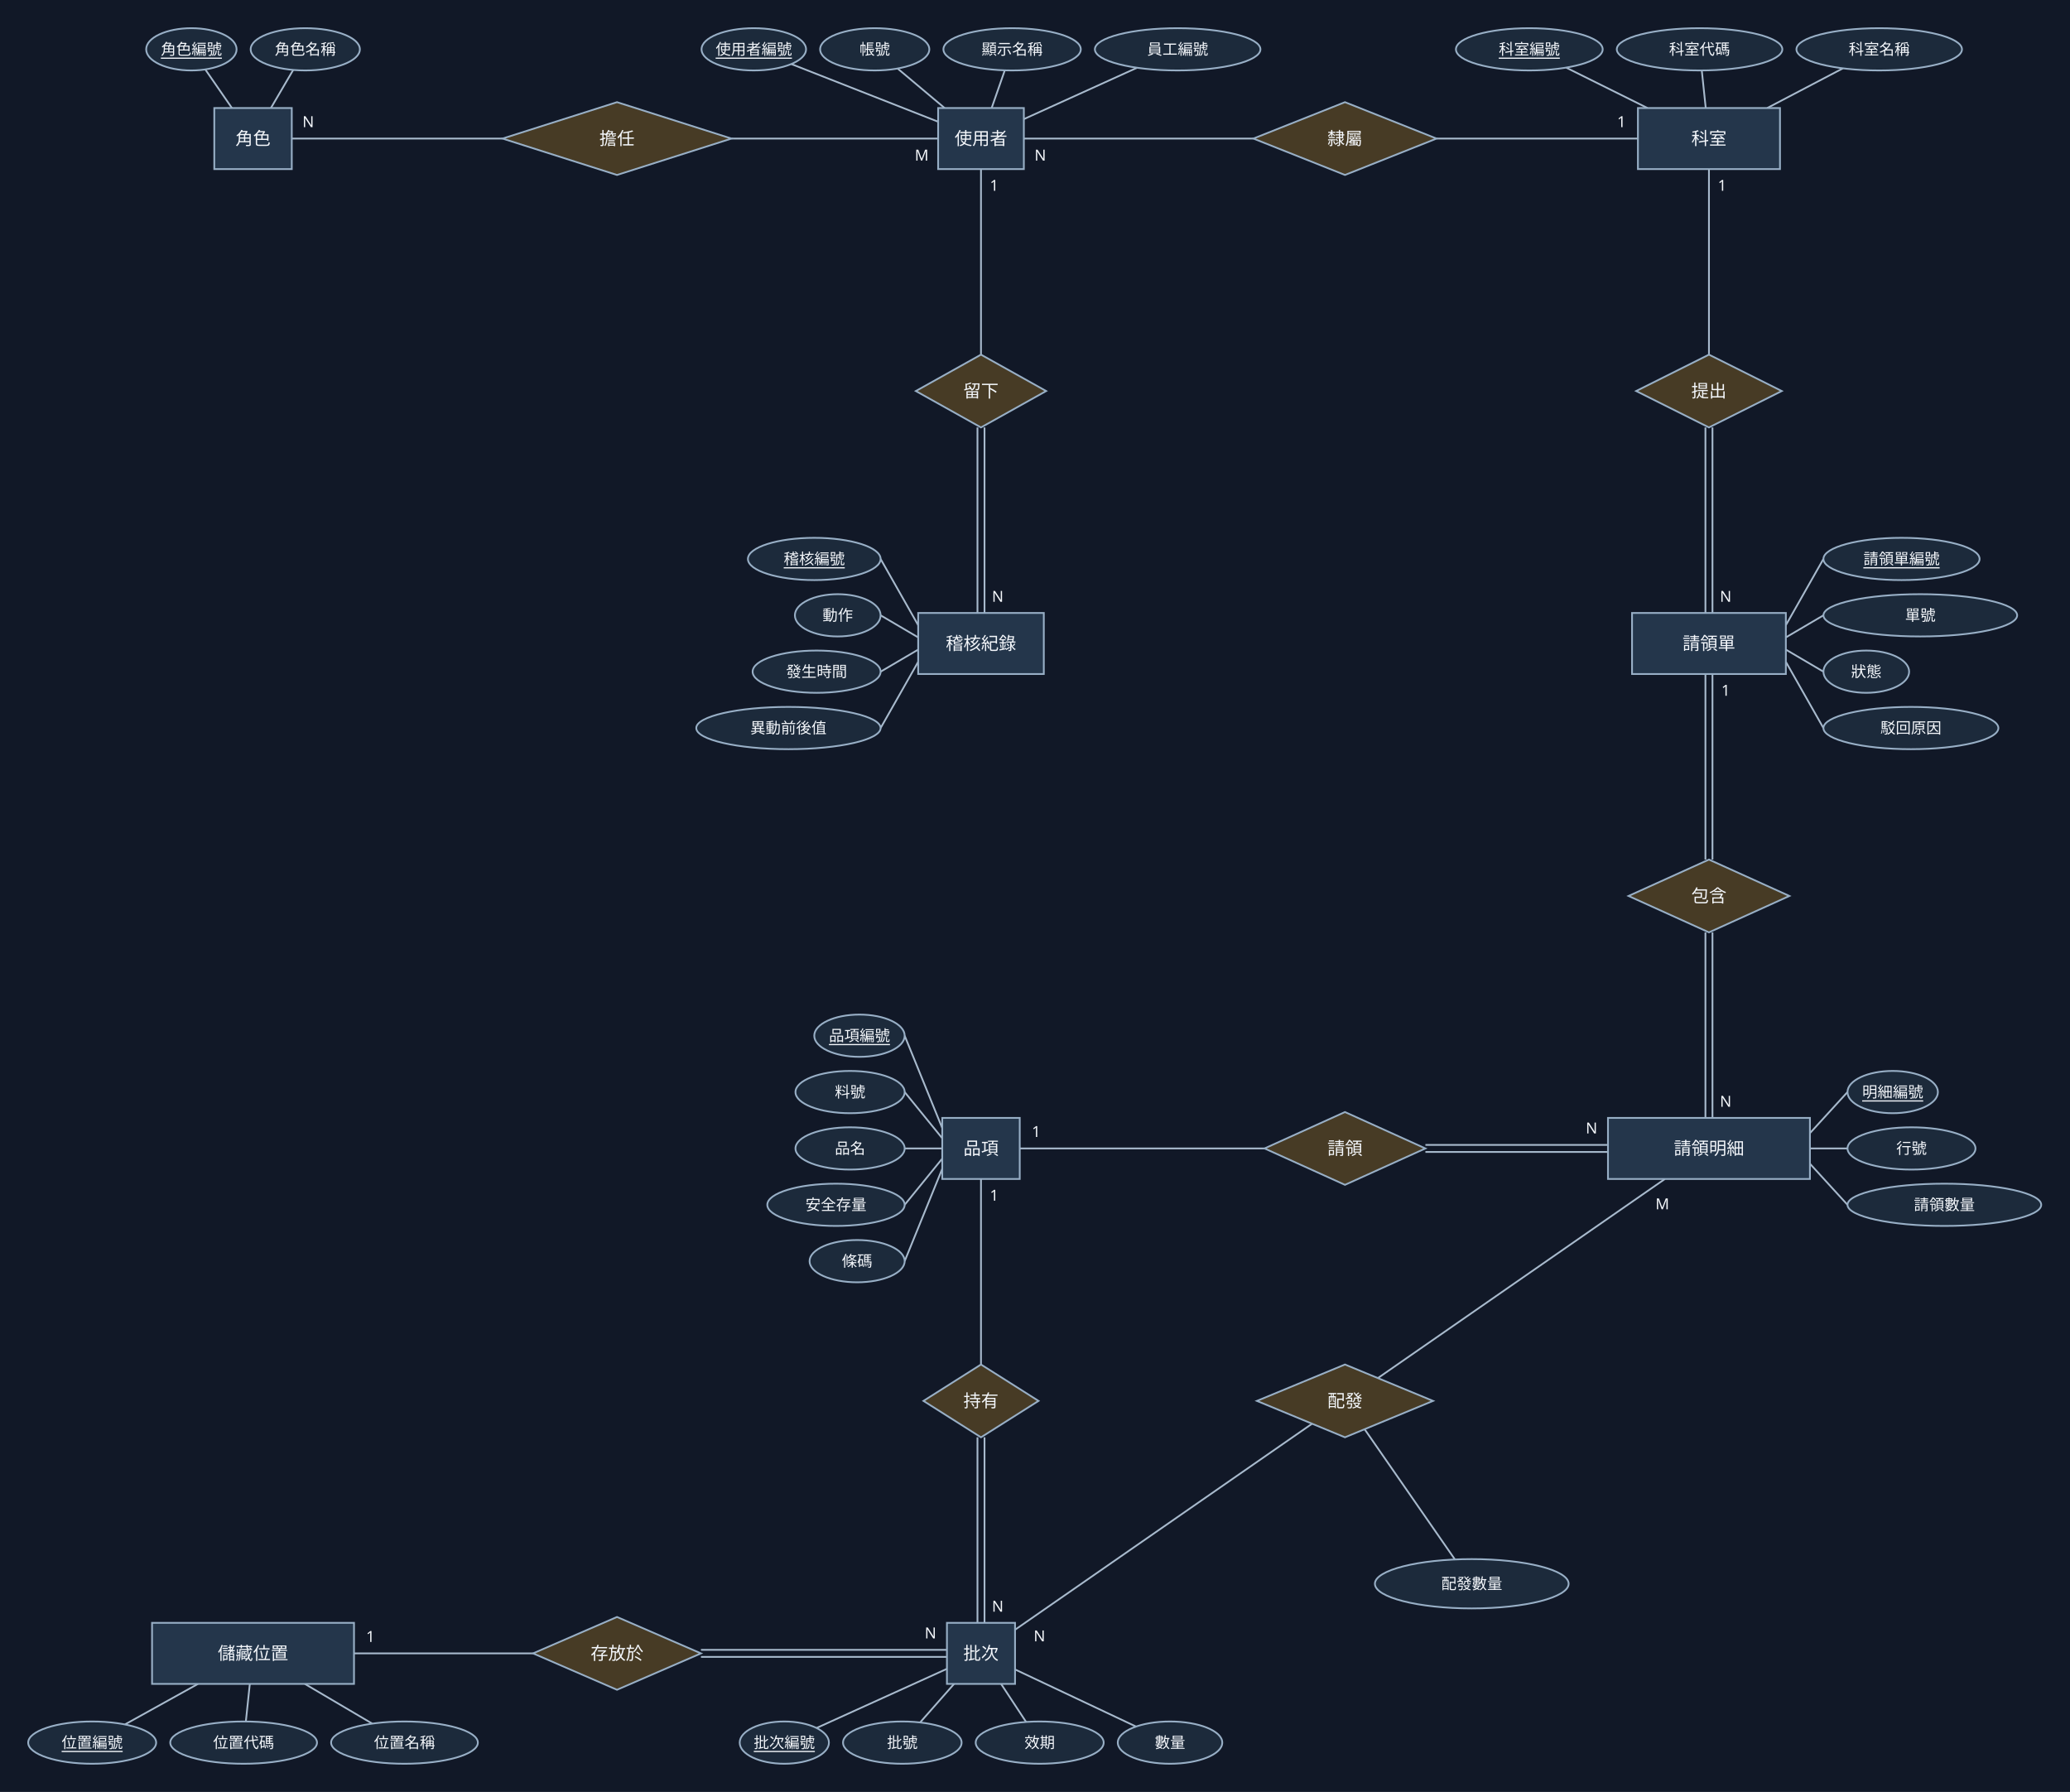
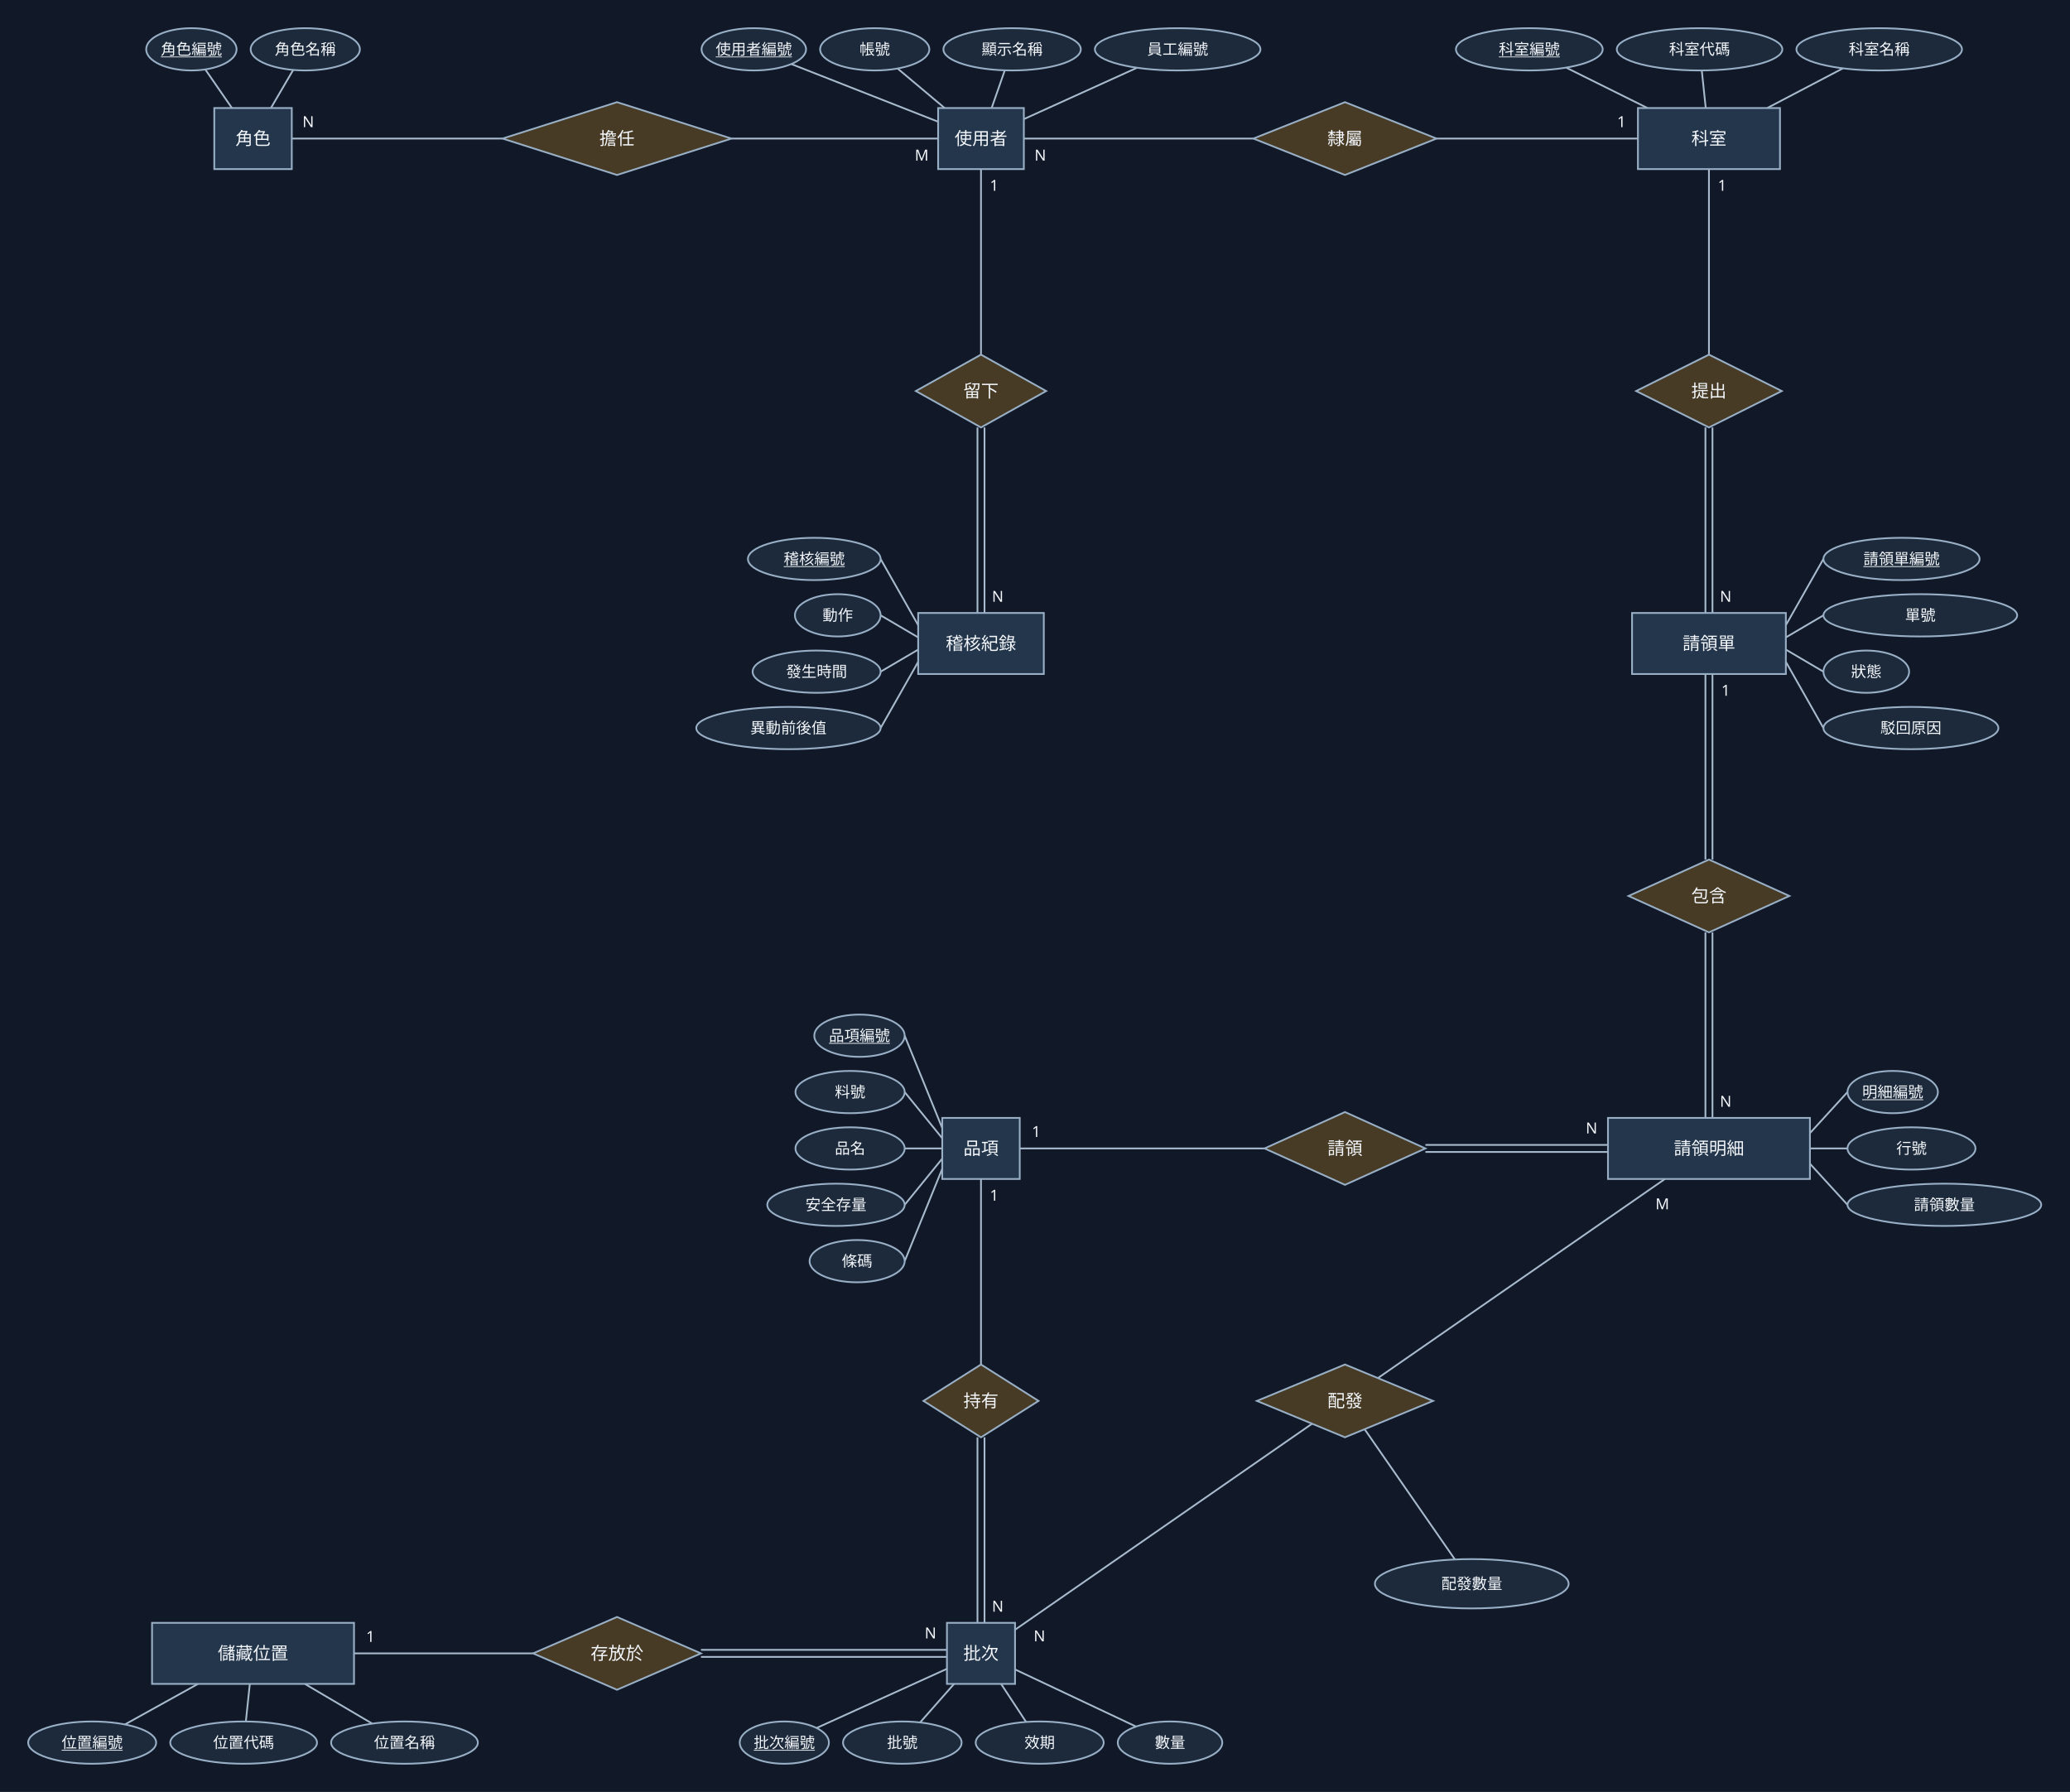
<svg xmlns="http://www.w3.org/2000/svg" width="1763" height="1526" viewBox="0 0 1763 1526" role="img" aria-labelledby="title description" font-family="&quot;Microsoft JhengHei&quot;, &quot;Noto Sans TC&quot;, &quot;PingFang TC&quot;, sans-serif">
  <rect x="0" y="0" width="1763" height="1526" fill="#111827" />
  <line data-attribute-line="entity:DEPARTMENT:attribute:DEPARTMENT:DEPARTMENT_ID" x1="1403.158" y1="92" x2="1333.849" y2="57.572" stroke="#a8bacd" stroke-width="1.5" />
  <line data-attribute-line="entity:DEPARTMENT:attribute:DEPARTMENT:DEPARTMENT_CODE" x1="1452.763" y1="92" x2="1449.394" y2="59.994" stroke="#a8bacd" stroke-width="1.5" />
  <line data-attribute-line="entity:DEPARTMENT:attribute:DEPARTMENT:DEPARTMENT_NAME" x1="1505.105" y1="92" x2="1569.626" y2="58.182" stroke="#a8bacd" stroke-width="1.5" />
  <line data-attribute-line="entity:REQUISITION:attribute:REQUISITION:REQUISITION_ID" x1="1521" y1="532.4" x2="1553" y2="476" stroke="#a8bacd" stroke-width="1.5" />
  <line data-attribute-line="entity:REQUISITION:attribute:REQUISITION:REQUISITION_NO" x1="1521" y1="542.8" x2="1553" y2="524" stroke="#a8bacd" stroke-width="1.5" />
  <line data-attribute-line="entity:REQUISITION:attribute:REQUISITION:STATUS" x1="1521" y1="553.2" x2="1553" y2="572" stroke="#a8bacd" stroke-width="1.5" />
  <line data-attribute-line="entity:REQUISITION:attribute:REQUISITION:REJECTION_REASON" x1="1521" y1="563.6" x2="1553" y2="620" stroke="#a8bacd" stroke-width="1.5" />
  <line data-attribute-line="entity:ITEM:attribute:ITEM:ITEM_ID" x1="802.5" y1="960.667" x2="770.5" y2="882" stroke="#a8bacd" stroke-width="1.5" />
  <line data-attribute-line="entity:ITEM:attribute:ITEM:ITEM_CODE" x1="802.5" y1="969.333" x2="770.5" y2="930" stroke="#a8bacd" stroke-width="1.5" />
  <line data-attribute-line="entity:ITEM:attribute:ITEM:ITEM_NAME" x1="802.5" y1="978" x2="770.5" y2="978" stroke="#a8bacd" stroke-width="1.5" />
  <line data-attribute-line="entity:ITEM:attribute:ITEM:SAFETY_STOCK" x1="802.5" y1="986.667" x2="770.5" y2="1026" stroke="#a8bacd" stroke-width="1.5" />
  <line data-attribute-line="entity:ITEM:attribute:ITEM:BARCODE" x1="802.5" y1="995.333" x2="770.5" y2="1074" stroke="#a8bacd" stroke-width="1.5" />
  <line data-attribute-line="entity:REQUISITION_LINE:attribute:REQUISITION_LINE:REQUISITION_LINE_ID" x1="1541.5" y1="965" x2="1573.5" y2="930" stroke="#a8bacd" stroke-width="1.5" />
  <line data-attribute-line="entity:REQUISITION_LINE:attribute:REQUISITION_LINE:LINE_NO" x1="1541.5" y1="978" x2="1573.5" y2="978" stroke="#a8bacd" stroke-width="1.5" />
  <line data-attribute-line="entity:REQUISITION_LINE:attribute:REQUISITION_LINE:REQUESTED_QUANTITY" x1="1541.5" y1="991" x2="1573.5" y2="1026" stroke="#a8bacd" stroke-width="1.5" />
  <line data-attribute-line="entity:STOCK_LOT:attribute:STOCK_LOT:STOCK_LOT_ID" x1="806.5" y1="1421.158" x2="695.442" y2="1471.549" stroke="#a8bacd" stroke-width="1.5" />
  <line data-attribute-line="entity:STOCK_LOT:attribute:STOCK_LOT:LOT_NUMBER" x1="812.579" y1="1434" x2="783.639" y2="1466.828" stroke="#a8bacd" stroke-width="1.5" />
  <line data-attribute-line="entity:STOCK_LOT:attribute:STOCK_LOT:EXPIRY_DATE" x1="852.605" y1="1434" x2="873.928" y2="1466.41" stroke="#a8bacd" stroke-width="1.5" />
  <line data-attribute-line="entity:STOCK_LOT:attribute:STOCK_LOT:LOT_QUANTITY" x1="864.5" y1="1421.689" x2="967.545" y2="1470.332" stroke="#a8bacd" stroke-width="1.5" />
  <line data-attribute-line="entity:STORAGE_LOCATION:attribute:STORAGE_LOCATION:LOCATION_ID" x1="168.632" y1="1434" x2="106.38" y2="1468.534" stroke="#a8bacd" stroke-width="1.5" />
  <line data-attribute-line="entity:STORAGE_LOCATION:attribute:STORAGE_LOCATION:LOCATION_CODE" x1="212.763" y1="1434" x2="209.394" y2="1466.008" stroke="#a8bacd" stroke-width="1.5" />
  <line data-attribute-line="entity:STORAGE_LOCATION:attribute:STORAGE_LOCATION:LOCATION_NAME" x1="259.632" y1="1434" x2="317.051" y2="1467.829" stroke="#a8bacd" stroke-width="1.5" />
  <line data-attribute-line="entity:USER:attribute:USER:USER_ID" x1="799" y1="103.664" x2="673.926" y2="54.539" stroke="#a8bacd" stroke-width="1.5" />
  <line data-attribute-line="entity:USER:attribute:USER:USER_NAME" x1="804.539" y1="92" x2="764.466" y2="58.347" stroke="#a8bacd" stroke-width="1.5" />
  <line data-attribute-line="entity:USER:attribute:USER:DISPLAY_NAME" x1="844.566" y1="92" x2="855.759" y2="59.897" stroke="#a8bacd" stroke-width="1.5" />
  <line data-attribute-line="entity:USER:attribute:USER:EMPLOYEE_NO" x1="872" y1="101.439" x2="968.427" y2="57.687" stroke="#a8bacd" stroke-width="1.5" />
  <line data-attribute-line="entity:ROLE:attribute:ROLE:ROLE_ID" x1="197.539" y1="92" x2="174.832" y2="59.129" stroke="#a8bacd" stroke-width="1.5" />
  <line data-attribute-line="entity:ROLE:attribute:ROLE:ROLE_NAME" x1="230.724" y1="92" x2="249.721" y2="59.555" stroke="#a8bacd" stroke-width="1.5" />
  <line data-attribute-line="entity:AUDIT_LOG:attribute:AUDIT_LOG:AUDIT_LOG_ID" x1="782" y1="532.4" x2="750" y2="476" stroke="#a8bacd" stroke-width="1.5" />
  <line data-attribute-line="entity:AUDIT_LOG:attribute:AUDIT_LOG:ACTION" x1="782" y1="542.8" x2="750" y2="524" stroke="#a8bacd" stroke-width="1.5" />
  <line data-attribute-line="entity:AUDIT_LOG:attribute:AUDIT_LOG:OCCURRED_AT" x1="782" y1="553.2" x2="750" y2="572" stroke="#a8bacd" stroke-width="1.5" />
  <line data-attribute-line="entity:AUDIT_LOG:attribute:AUDIT_LOG:VALUES" x1="782" y1="563.6" x2="750" y2="620" stroke="#a8bacd" stroke-width="1.5" />
  <line data-attribute-line="relationship:ALLOCATES:attribute:ALLOCATES:ALLOCATED_QUANTITY" x1="1162.21" y1="1217.093" x2="1239.153" y2="1328.035" stroke="#a8bacd" stroke-width="1.5" />
  <line data-connection="SUBMITS:DEPARTMENT" x1="1455.5" y1="144" x2="1455.5" y2="302" stroke="#a8bacd" stroke-width="1.5" />
  <line data-connection="SUBMITS:REQUISITION" x1="1452.5" y1="522" x2="1452.5" y2="364" stroke="#a8bacd" stroke-width="1.5" />
  <line data-connection="SUBMITS:REQUISITION" x1="1458.5" y1="522" x2="1458.5" y2="364" stroke="#a8bacd" stroke-width="1.5" />
  <line data-connection="CONTAINS:REQUISITION" x1="1458.5" y1="574" x2="1458.5" y2="732" stroke="#a8bacd" stroke-width="1.5" />
  <line data-connection="CONTAINS:REQUISITION" x1="1452.5" y1="574" x2="1452.5" y2="732" stroke="#a8bacd" stroke-width="1.5" />
  <line data-connection="CONTAINS:REQUISITION_LINE" x1="1452.5" y1="952" x2="1452.5" y2="794" stroke="#a8bacd" stroke-width="1.5" />
  <line data-connection="CONTAINS:REQUISITION_LINE" x1="1458.5" y1="952" x2="1458.5" y2="794" stroke="#a8bacd" stroke-width="1.5" />
  <line data-connection="REQUESTS:REQUISITION_LINE" x1="1369.5" y1="981" x2="1214" y2="981" stroke="#a8bacd" stroke-width="1.5" />
  <line data-connection="REQUESTS:REQUISITION_LINE" x1="1369.5" y1="975" x2="1214" y2="975" stroke="#a8bacd" stroke-width="1.5" />
  <line data-connection="REQUESTS:ITEM" x1="868.5" y1="978" x2="1077" y2="978" stroke="#a8bacd" stroke-width="1.5" />
  <line data-connection="HOLDS:ITEM" x1="835.5" y1="1004" x2="835.5" y2="1162" stroke="#a8bacd" stroke-width="1.5" />
  <line data-connection="HOLDS:STOCK_LOT" x1="832.5" y1="1382" x2="832.5" y2="1224" stroke="#a8bacd" stroke-width="1.5" />
  <line data-connection="HOLDS:STOCK_LOT" x1="838.5" y1="1382" x2="838.5" y2="1224" stroke="#a8bacd" stroke-width="1.5" />
  <line data-connection="ALLOCATES:REQUISITION_LINE" x1="1418.01" y1="1004" x2="1173.51" y2="1173.58" stroke="#a8bacd" stroke-width="1.5" />
  <line data-connection="ALLOCATES:STOCK_LOT" x1="864.5" y1="1387.89" x2="1117.49" y2="1212.42" stroke="#a8bacd" stroke-width="1.5" />
  <line data-connection="STORED_AT:STOCK_LOT" x1="806.5" y1="1411" x2="597" y2="1411" stroke="#a8bacd" stroke-width="1.5" />
  <line data-connection="STORED_AT:STOCK_LOT" x1="806.5" y1="1405" x2="597" y2="1405" stroke="#a8bacd" stroke-width="1.5" />
  <line data-connection="STORED_AT:STORAGE_LOCATION" x1="301.5" y1="1408" x2="454" y2="1408" stroke="#a8bacd" stroke-width="1.5" />
  <line data-connection="BELONGS:DEPARTMENT" x1="1395" y1="118" x2="1223.5" y2="118" stroke="#a8bacd" stroke-width="1.5" />
  <line data-connection="BELONGS:USER" x1="872" y1="118" x2="1067.5" y2="118" stroke="#a8bacd" stroke-width="1.5" />
  <line data-connection="ASSIGNS:USER" x1="799" y1="118" x2="623" y2="118" stroke="#a8bacd" stroke-width="1.5" />
  <line data-connection="ASSIGNS:ROLE" x1="248.5" y1="118" x2="428" y2="118" stroke="#a8bacd" stroke-width="1.5" />
  <line data-connection="LEAVES:USER" x1="835.5" y1="144" x2="835.5" y2="302" stroke="#a8bacd" stroke-width="1.5" />
  <line data-connection="LEAVES:AUDIT_LOG" x1="832.5" y1="522" x2="832.5" y2="364" stroke="#a8bacd" stroke-width="1.5" />
  <line data-connection="LEAVES:AUDIT_LOG" x1="838.5" y1="522" x2="838.5" y2="364" stroke="#a8bacd" stroke-width="1.5" />
  <rect data-cardinality-label="label:SUBMITS:DEPARTMENT" x="1460.25" y="148.5" width="13" height="19" fill="#111827" />
  <text x="1466.75" y="162.5" text-anchor="middle" font-size="13" fill="#f4f7fb">1</text>
  <rect data-cardinality-label="label:SUBMITS:REQUISITION" x="1463.25" y="498.5" width="13" height="19" fill="#111827" />
  <text x="1469.75" y="512.5" text-anchor="middle" font-size="13" fill="#f4f7fb">N</text>
  <rect data-cardinality-label="label:CONTAINS:REQUISITION" x="1463.25" y="578.5" width="13" height="19" fill="#111827" />
  <text x="1469.75" y="592.5" text-anchor="middle" font-size="13" fill="#f4f7fb">1</text>
  <rect data-cardinality-label="label:CONTAINS:REQUISITION_LINE" x="1463.25" y="928.5" width="13" height="19" fill="#111827" />
  <text x="1469.75" y="942.5" text-anchor="middle" font-size="13" fill="#f4f7fb">N</text>
  <rect data-cardinality-label="label:REQUESTS:REQUISITION_LINE" x="1349" y="951.25" width="13" height="19" fill="#111827" />
  <text x="1355.5" y="965.25" text-anchor="middle" font-size="13" fill="#f4f7fb">N</text>
  <rect data-cardinality-label="label:REQUESTS:ITEM" x="876" y="954.25" width="13" height="19" fill="#111827" />
  <text x="882.5" y="968.25" text-anchor="middle" font-size="13" fill="#f4f7fb">1</text>
  <rect data-cardinality-label="label:HOLDS:ITEM" x="840.25" y="1008.5" width="13" height="19" fill="#111827" />
  <text x="846.75" y="1022.5" text-anchor="middle" font-size="13" fill="#f4f7fb">1</text>
  <rect data-cardinality-label="label:HOLDS:STOCK_LOT" x="843.25" y="1358.5" width="13" height="19" fill="#111827" />
  <text x="849.75" y="1372.5" text-anchor="middle" font-size="13" fill="#f4f7fb">N</text>
  <rect data-cardinality-label="label:ALLOCATES:REQUISITION_LINE" x="1409.275" y="1015.84" width="13" height="19" fill="#111827" />
  <text x="1415.775" y="1029.84" text-anchor="middle" font-size="13" fill="#f4f7fb">M</text>
  <rect data-cardinality-label="label:ALLOCATES:STOCK_LOT" x="878.771" y="1383.77" width="13" height="19" fill="#111827" />
  <text x="885.271" y="1397.77" text-anchor="middle" font-size="13" fill="#f4f7fb">N</text>
  <rect data-cardinality-label="label:STORED_AT:STOCK_LOT" x="786" y="1381.25" width="13" height="19" fill="#111827" />
  <text x="792.5" y="1395.25" text-anchor="middle" font-size="13" fill="#f4f7fb">N</text>
  <rect data-cardinality-label="label:STORED_AT:STORAGE_LOCATION" x="309" y="1384.25" width="13" height="19" fill="#111827" />
  <text x="315.5" y="1398.25" text-anchor="middle" font-size="13" fill="#f4f7fb">1</text>
  <rect data-cardinality-label="label:BELONGS:DEPARTMENT" x="1374.5" y="94.25" width="13" height="19" fill="#111827" />
  <text x="1381" y="108.25" text-anchor="middle" font-size="13" fill="#f4f7fb">1</text>
  <rect data-cardinality-label="label:BELONGS:USER" x="879.5" y="122.75" width="13" height="19" fill="#111827" />
  <text x="886" y="136.75" text-anchor="middle" font-size="13" fill="#f4f7fb">N</text>
  <rect data-cardinality-label="label:ASSIGNS:USER" x="778.5" y="122.75" width="13" height="19" fill="#111827" />
  <text x="785" y="136.75" text-anchor="middle" font-size="13" fill="#f4f7fb">M</text>
  <rect data-cardinality-label="label:ASSIGNS:ROLE" x="256" y="94.25" width="13" height="19" fill="#111827" />
  <text x="262.5" y="108.25" text-anchor="middle" font-size="13" fill="#f4f7fb">N</text>
  <rect data-cardinality-label="label:LEAVES:USER" x="840.25" y="148.5" width="13" height="19" fill="#111827" />
  <text x="846.75" y="162.5" text-anchor="middle" font-size="13" fill="#f4f7fb">1</text>
  <rect data-cardinality-label="label:LEAVES:AUDIT_LOG" x="843.25" y="498.5" width="13" height="19" fill="#111827" />
  <text x="849.75" y="512.5" text-anchor="middle" font-size="13" fill="#f4f7fb">N</text>
  <rect data-element="entity:DEPARTMENT" x="1395" y="92" width="121" height="52" fill="#24364b" stroke="#98afc6" stroke-width="1.5" />
  <text x="1455.5" y="123.25" text-anchor="middle" font-size="15" fill="#f4f7fb">科室</text>
  <ellipse data-element="attribute:DEPARTMENT:DEPARTMENT_ID" cx="1302.5" cy="42" rx="62.5" ry="18" fill="#1c2a3b" stroke="#98afc6" stroke-width="1.5" />
-   <text x="1302.5" y="46.55" text-anchor="middle" font-size="13" fill="#f4f7fb">科室編號</text>
-   <line data-primary-key="attribute:DEPARTMENT:DEPARTMENT_ID" x1="1276.5" y1="49.55" x2="1328.5" y2="49.55" stroke="#f4f7fb" stroke-width="1" />
+   <text x="1302.5" y="46.55" text-anchor="middle" font-size="13" fill="#f4f7fb" text-decoration="underline" data-primary-key="attribute:DEPARTMENT:DEPARTMENT_ID">科室編號</text>
  <ellipse data-element="attribute:DEPARTMENT:DEPARTMENT_CODE" cx="1447.5" cy="42" rx="70.5" ry="18" fill="#1c2a3b" stroke="#98afc6" stroke-width="1.5" />
  <text x="1447.5" y="46.55" text-anchor="middle" font-size="13" fill="#f4f7fb">科室代碼</text>
  <ellipse data-element="attribute:DEPARTMENT:DEPARTMENT_NAME" cx="1600.5" cy="42" rx="70.5" ry="18" fill="#1c2a3b" stroke="#98afc6" stroke-width="1.5" />
  <text x="1600.5" y="46.55" text-anchor="middle" font-size="13" fill="#f4f7fb">科室名稱</text>
  <rect data-element="entity:REQUISITION" x="1390" y="522" width="131" height="52" fill="#24364b" stroke="#98afc6" stroke-width="1.5" />
  <text x="1455.5" y="553.25" text-anchor="middle" font-size="15" fill="#f4f7fb">請領單</text>
  <ellipse data-element="attribute:REQUISITION:REQUISITION_ID" cx="1619.5" cy="476" rx="66.5" ry="18" fill="#1c2a3b" stroke="#98afc6" stroke-width="1.5" />
-   <text x="1619.5" y="480.55" text-anchor="middle" font-size="13" fill="#f4f7fb">請領單編號</text>
-   <line data-primary-key="attribute:REQUISITION:REQUISITION_ID" x1="1587" y1="483.55" x2="1652" y2="483.55" stroke="#f4f7fb" stroke-width="1" />
+   <text x="1619.5" y="480.55" text-anchor="middle" font-size="13" fill="#f4f7fb" text-decoration="underline" data-primary-key="attribute:REQUISITION:REQUISITION_ID">請領單編號</text>
  <ellipse data-element="attribute:REQUISITION:REQUISITION_NO" cx="1635.5" cy="524" rx="82.5" ry="18" fill="#1c2a3b" stroke="#98afc6" stroke-width="1.5" />
  <text x="1635.5" y="528.55" text-anchor="middle" font-size="13" fill="#f4f7fb">單號</text>
  <ellipse data-element="attribute:REQUISITION:STATUS" cx="1589.5" cy="572" rx="36.5" ry="18" fill="#1c2a3b" stroke="#98afc6" stroke-width="1.5" />
  <text x="1589.5" y="576.55" text-anchor="middle" font-size="13" fill="#f4f7fb">狀態</text>
  <ellipse data-element="attribute:REQUISITION:REJECTION_REASON" cx="1627.5" cy="620" rx="74.5" ry="18" fill="#1c2a3b" stroke="#98afc6" stroke-width="1.5" />
  <text x="1627.5" y="624.55" text-anchor="middle" font-size="13" fill="#f4f7fb">駁回原因</text>
  <rect data-element="entity:ITEM" x="802.5" y="952" width="66" height="52" fill="#24364b" stroke="#98afc6" stroke-width="1.5" />
  <text x="835.5" y="983.25" text-anchor="middle" font-size="15" fill="#f4f7fb">品項</text>
  <ellipse data-element="attribute:ITEM:ITEM_ID" cx="732" cy="882" rx="38.5" ry="18" fill="#1c2a3b" stroke="#98afc6" stroke-width="1.5" />
-   <text x="732" y="886.55" text-anchor="middle" font-size="13" fill="#f4f7fb">品項編號</text>
-   <line data-primary-key="attribute:ITEM:ITEM_ID" x1="706" y1="889.55" x2="758" y2="889.55" stroke="#f4f7fb" stroke-width="1" />
+   <text x="732" y="886.55" text-anchor="middle" font-size="13" fill="#f4f7fb" text-decoration="underline" data-primary-key="attribute:ITEM:ITEM_ID">品項編號</text>
  <ellipse data-element="attribute:ITEM:ITEM_CODE" cx="724" cy="930" rx="46.5" ry="18" fill="#1c2a3b" stroke="#98afc6" stroke-width="1.5" />
  <text x="724" y="934.55" text-anchor="middle" font-size="13" fill="#f4f7fb">料號</text>
  <ellipse data-element="attribute:ITEM:ITEM_NAME" cx="724" cy="978" rx="46.5" ry="18" fill="#1c2a3b" stroke="#98afc6" stroke-width="1.5" />
  <text x="724" y="982.55" text-anchor="middle" font-size="13" fill="#f4f7fb">品名</text>
  <ellipse data-element="attribute:ITEM:SAFETY_STOCK" cx="712" cy="1026" rx="58.5" ry="18" fill="#1c2a3b" stroke="#98afc6" stroke-width="1.5" />
  <text x="712" y="1030.55" text-anchor="middle" font-size="13" fill="#f4f7fb">安全存量</text>
  <ellipse data-element="attribute:ITEM:BARCODE" cx="730" cy="1074" rx="40.5" ry="18" fill="#1c2a3b" stroke="#98afc6" stroke-width="1.5" />
  <text x="730" y="1078.55" text-anchor="middle" font-size="13" fill="#f4f7fb">條碼</text>
  <rect data-element="entity:REQUISITION_LINE" x="1369.5" y="952" width="172" height="52" fill="#24364b" stroke="#98afc6" stroke-width="1.5" />
  <text x="1455.5" y="983.25" text-anchor="middle" font-size="15" fill="#f4f7fb">請領明細</text>
  <ellipse data-element="attribute:REQUISITION_LINE:REQUISITION_LINE_ID" cx="1612" cy="930" rx="38.5" ry="18" fill="#1c2a3b" stroke="#98afc6" stroke-width="1.5" />
-   <text x="1612" y="934.55" text-anchor="middle" font-size="13" fill="#f4f7fb">明細編號</text>
-   <line data-primary-key="attribute:REQUISITION_LINE:REQUISITION_LINE_ID" x1="1586" y1="937.55" x2="1638" y2="937.55" stroke="#f4f7fb" stroke-width="1" />
+   <text x="1612" y="934.55" text-anchor="middle" font-size="13" fill="#f4f7fb" text-decoration="underline" data-primary-key="attribute:REQUISITION_LINE:REQUISITION_LINE_ID">明細編號</text>
  <ellipse data-element="attribute:REQUISITION_LINE:LINE_NO" cx="1628" cy="978" rx="54.5" ry="18" fill="#1c2a3b" stroke="#98afc6" stroke-width="1.5" />
  <text x="1628" y="982.55" text-anchor="middle" font-size="13" fill="#f4f7fb">行號</text>
  <ellipse data-element="attribute:REQUISITION_LINE:REQUESTED_QUANTITY" cx="1656" cy="1026" rx="82.5" ry="18" fill="#1c2a3b" stroke="#98afc6" stroke-width="1.5" />
  <text x="1656" y="1030.55" text-anchor="middle" font-size="13" fill="#f4f7fb">請領數量</text>
  <rect data-element="entity:STOCK_LOT" x="806.5" y="1382" width="58" height="52" fill="#24364b" stroke="#98afc6" stroke-width="1.5" />
  <text x="835.5" y="1413.25" text-anchor="middle" font-size="15" fill="#f4f7fb">批次</text>
  <ellipse data-element="attribute:STOCK_LOT:STOCK_LOT_ID" cx="668" cy="1484" rx="38" ry="18" fill="#1c2a3b" stroke="#98afc6" stroke-width="1.5" />
-   <text x="668" y="1488.55" text-anchor="middle" font-size="13" fill="#f4f7fb">批次編號</text>
-   <line data-primary-key="attribute:STOCK_LOT:STOCK_LOT_ID" x1="642" y1="1491.55" x2="694" y2="1491.55" stroke="#f4f7fb" stroke-width="1" />
+   <text x="668" y="1488.55" text-anchor="middle" font-size="13" fill="#f4f7fb" text-decoration="underline" data-primary-key="attribute:STOCK_LOT:STOCK_LOT_ID">批次編號</text>
  <ellipse data-element="attribute:STOCK_LOT:LOT_NUMBER" cx="768.5" cy="1484" rx="50.5" ry="18" fill="#1c2a3b" stroke="#98afc6" stroke-width="1.5" />
  <text x="768.5" y="1488.55" text-anchor="middle" font-size="13" fill="#f4f7fb">批號</text>
  <ellipse data-element="attribute:STOCK_LOT:EXPIRY_DATE" cx="885.5" cy="1484" rx="54.5" ry="18" fill="#1c2a3b" stroke="#98afc6" stroke-width="1.5" />
  <text x="885.5" y="1488.55" text-anchor="middle" font-size="13" fill="#f4f7fb">效期</text>
  <ellipse data-element="attribute:STOCK_LOT:LOT_QUANTITY" cx="996.5" cy="1484" rx="44.5" ry="18" fill="#1c2a3b" stroke="#98afc6" stroke-width="1.5" />
  <text x="996.5" y="1488.55" text-anchor="middle" font-size="13" fill="#f4f7fb">數量</text>
  <rect data-element="entity:STORAGE_LOCATION" x="129.5" y="1382" width="172" height="52" fill="#24364b" stroke="#98afc6" stroke-width="1.5" />
  <text x="215.5" y="1413.25" text-anchor="middle" font-size="15" fill="#f4f7fb">儲藏位置</text>
  <ellipse data-element="attribute:STORAGE_LOCATION:LOCATION_ID" cx="78.5" cy="1484" rx="54.5" ry="18" fill="#1c2a3b" stroke="#98afc6" stroke-width="1.5" />
-   <text x="78.5" y="1488.55" text-anchor="middle" font-size="13" fill="#f4f7fb">位置編號</text>
-   <line data-primary-key="attribute:STORAGE_LOCATION:LOCATION_ID" x1="52.5" y1="1491.55" x2="104.5" y2="1491.55" stroke="#f4f7fb" stroke-width="1" />
+   <text x="78.5" y="1488.55" text-anchor="middle" font-size="13" fill="#f4f7fb" text-decoration="underline" data-primary-key="attribute:STORAGE_LOCATION:LOCATION_ID">位置編號</text>
  <ellipse data-element="attribute:STORAGE_LOCATION:LOCATION_CODE" cx="207.5" cy="1484" rx="62.5" ry="18" fill="#1c2a3b" stroke="#98afc6" stroke-width="1.5" />
  <text x="207.5" y="1488.55" text-anchor="middle" font-size="13" fill="#f4f7fb">位置代碼</text>
  <ellipse data-element="attribute:STORAGE_LOCATION:LOCATION_NAME" cx="344.5" cy="1484" rx="62.5" ry="18" fill="#1c2a3b" stroke="#98afc6" stroke-width="1.5" />
  <text x="344.5" y="1488.55" text-anchor="middle" font-size="13" fill="#f4f7fb">位置名稱</text>
  <rect data-element="entity:USER" x="799" y="92" width="73" height="52" fill="#24364b" stroke="#98afc6" stroke-width="1.5" />
  <text x="835.5" y="123.25" text-anchor="middle" font-size="15" fill="#f4f7fb">使用者</text>
  <ellipse data-element="attribute:USER:USER_ID" cx="642" cy="42" rx="44.5" ry="18" fill="#1c2a3b" stroke="#98afc6" stroke-width="1.5" />
-   <text x="642" y="46.55" text-anchor="middle" font-size="13" fill="#f4f7fb">使用者編號</text>
-   <line data-primary-key="attribute:USER:USER_ID" x1="609.5" y1="49.55" x2="674.5" y2="49.55" stroke="#f4f7fb" stroke-width="1" />
+   <text x="642" y="46.55" text-anchor="middle" font-size="13" fill="#f4f7fb" text-decoration="underline" data-primary-key="attribute:USER:USER_ID">使用者編號</text>
  <ellipse data-element="attribute:USER:USER_NAME" cx="745" cy="42" rx="46.5" ry="18" fill="#1c2a3b" stroke="#98afc6" stroke-width="1.5" />
  <text x="745" y="46.55" text-anchor="middle" font-size="13" fill="#f4f7fb">帳號</text>
  <ellipse data-element="attribute:USER:DISPLAY_NAME" cx="862" cy="42" rx="58.5" ry="18" fill="#1c2a3b" stroke="#98afc6" stroke-width="1.5" />
  <text x="862" y="46.55" text-anchor="middle" font-size="13" fill="#f4f7fb">顯示名稱</text>
  <ellipse data-element="attribute:USER:EMPLOYEE_NO" cx="1003" cy="42" rx="70.5" ry="18" fill="#1c2a3b" stroke="#98afc6" stroke-width="1.5" />
  <text x="1003" y="46.55" text-anchor="middle" font-size="13" fill="#f4f7fb">員工編號</text>
  <rect data-element="entity:ROLE" x="182.5" y="92" width="66" height="52" fill="#24364b" stroke="#98afc6" stroke-width="1.5" />
  <text x="215.5" y="123.25" text-anchor="middle" font-size="15" fill="#f4f7fb">角色</text>
  <ellipse data-element="attribute:ROLE:ROLE_ID" cx="163" cy="42" rx="38.5" ry="18" fill="#1c2a3b" stroke="#98afc6" stroke-width="1.5" />
-   <text x="163" y="46.55" text-anchor="middle" font-size="13" fill="#f4f7fb">角色編號</text>
-   <line data-primary-key="attribute:ROLE:ROLE_ID" x1="137" y1="49.55" x2="189" y2="49.55" stroke="#f4f7fb" stroke-width="1" />
+   <text x="163" y="46.55" text-anchor="middle" font-size="13" fill="#f4f7fb" text-decoration="underline" data-primary-key="attribute:ROLE:ROLE_ID">角色編號</text>
  <ellipse data-element="attribute:ROLE:ROLE_NAME" cx="260" cy="42" rx="46.5" ry="18" fill="#1c2a3b" stroke="#98afc6" stroke-width="1.5" />
  <text x="260" y="46.55" text-anchor="middle" font-size="13" fill="#f4f7fb">角色名稱</text>
  <rect data-element="entity:AUDIT_LOG" x="782" y="522" width="107" height="52" fill="#24364b" stroke="#98afc6" stroke-width="1.5" />
  <text x="835.5" y="553.25" text-anchor="middle" font-size="15" fill="#f4f7fb">稽核紀錄</text>
  <ellipse data-element="attribute:AUDIT_LOG:AUDIT_LOG_ID" cx="693.5" cy="476" rx="56.5" ry="18" fill="#1c2a3b" stroke="#98afc6" stroke-width="1.5" />
-   <text x="693.5" y="480.55" text-anchor="middle" font-size="13" fill="#f4f7fb">稽核編號</text>
-   <line data-primary-key="attribute:AUDIT_LOG:AUDIT_LOG_ID" x1="667.5" y1="483.55" x2="719.5" y2="483.55" stroke="#f4f7fb" stroke-width="1" />
+   <text x="693.5" y="480.55" text-anchor="middle" font-size="13" fill="#f4f7fb" text-decoration="underline" data-primary-key="attribute:AUDIT_LOG:AUDIT_LOG_ID">稽核編號</text>
  <ellipse data-element="attribute:AUDIT_LOG:ACTION" cx="713.5" cy="524" rx="36.5" ry="18" fill="#1c2a3b" stroke="#98afc6" stroke-width="1.5" />
  <text x="713.5" y="528.55" text-anchor="middle" font-size="13" fill="#f4f7fb">動作</text>
  <ellipse data-element="attribute:AUDIT_LOG:OCCURRED_AT" cx="695.5" cy="572" rx="54.5" ry="18" fill="#1c2a3b" stroke="#98afc6" stroke-width="1.5" />
  <text x="695.5" y="576.55" text-anchor="middle" font-size="13" fill="#f4f7fb">發生時間</text>
  <ellipse data-element="attribute:AUDIT_LOG:VALUES" cx="671.5" cy="620" rx="78.5" ry="18" fill="#1c2a3b" stroke="#98afc6" stroke-width="1.5" />
  <text x="671.5" y="624.55" text-anchor="middle" font-size="13" fill="#f4f7fb">異動前後值</text>
  <polygon data-element="relationship:SUBMITS" points="1455.5,302 1517.5,333 1455.5,364 1393.5,333" fill="#473b25" stroke="#98afc6" stroke-width="1.5" />
  <text x="1455.5" y="338.25" text-anchor="middle" font-size="15" fill="#f4f7fb">提出</text>
  <polygon data-element="relationship:CONTAINS" points="1455.5,732 1524,763 1455.5,794 1387,763" fill="#473b25" stroke="#98afc6" stroke-width="1.5" />
  <text x="1455.5" y="768.25" text-anchor="middle" font-size="15" fill="#f4f7fb">包含</text>
  <polygon data-element="relationship:REQUESTS" points="1145.5,947 1214,978 1145.5,1009 1077,978" fill="#473b25" stroke="#98afc6" stroke-width="1.5" />
  <text x="1145.5" y="983.25" text-anchor="middle" font-size="15" fill="#f4f7fb">請領</text>
  <polygon data-element="relationship:HOLDS" points="835.5,1162 884.5,1193 835.5,1224 786.5,1193" fill="#473b25" stroke="#98afc6" stroke-width="1.5" />
  <text x="835.5" y="1198.25" text-anchor="middle" font-size="15" fill="#f4f7fb">持有</text>
  <polygon data-element="relationship:ALLOCATES" points="1145.5,1162 1220.5,1193 1145.5,1224 1070.5,1193" fill="#473b25" stroke="#98afc6" stroke-width="1.5" />
  <text x="1145.5" y="1198.25" text-anchor="middle" font-size="15" fill="#f4f7fb">配發</text>
  <ellipse data-element="attribute:ALLOCATES:ALLOCATED_QUANTITY" cx="1253.496" cy="1348.715" rx="82.5" ry="21" fill="#1c2a3b" stroke="#98afc6" stroke-width="1.5" />
  <text x="1253.496" y="1353.265" text-anchor="middle" font-size="13" fill="#f4f7fb">配發數量</text>
  <polygon data-element="relationship:STORED_AT" points="525.5,1377 597,1408 525.5,1439 454,1408" fill="#473b25" stroke="#98afc6" stroke-width="1.5" />
  <text x="525.5" y="1413.25" text-anchor="middle" font-size="15" fill="#f4f7fb">存放於</text>
  <polygon data-element="relationship:BELONGS" points="1145.5,87 1223.5,118 1145.5,149 1067.5,118" fill="#473b25" stroke="#98afc6" stroke-width="1.5" />
  <text x="1145.5" y="123.25" text-anchor="middle" font-size="15" fill="#f4f7fb">隸屬</text>
  <polygon data-element="relationship:ASSIGNS" points="525.5,87 623,118 525.5,149 428,118" fill="#473b25" stroke="#98afc6" stroke-width="1.5" />
  <text x="525.5" y="123.25" text-anchor="middle" font-size="15" fill="#f4f7fb">擔任</text>
  <polygon data-element="relationship:LEAVES" points="835.5,302 891,333 835.5,364 780,333" fill="#473b25" stroke="#98afc6" stroke-width="1.5" />
  <text x="835.5" y="338.25" text-anchor="middle" font-size="15" fill="#f4f7fb">留下</text>
</svg>
